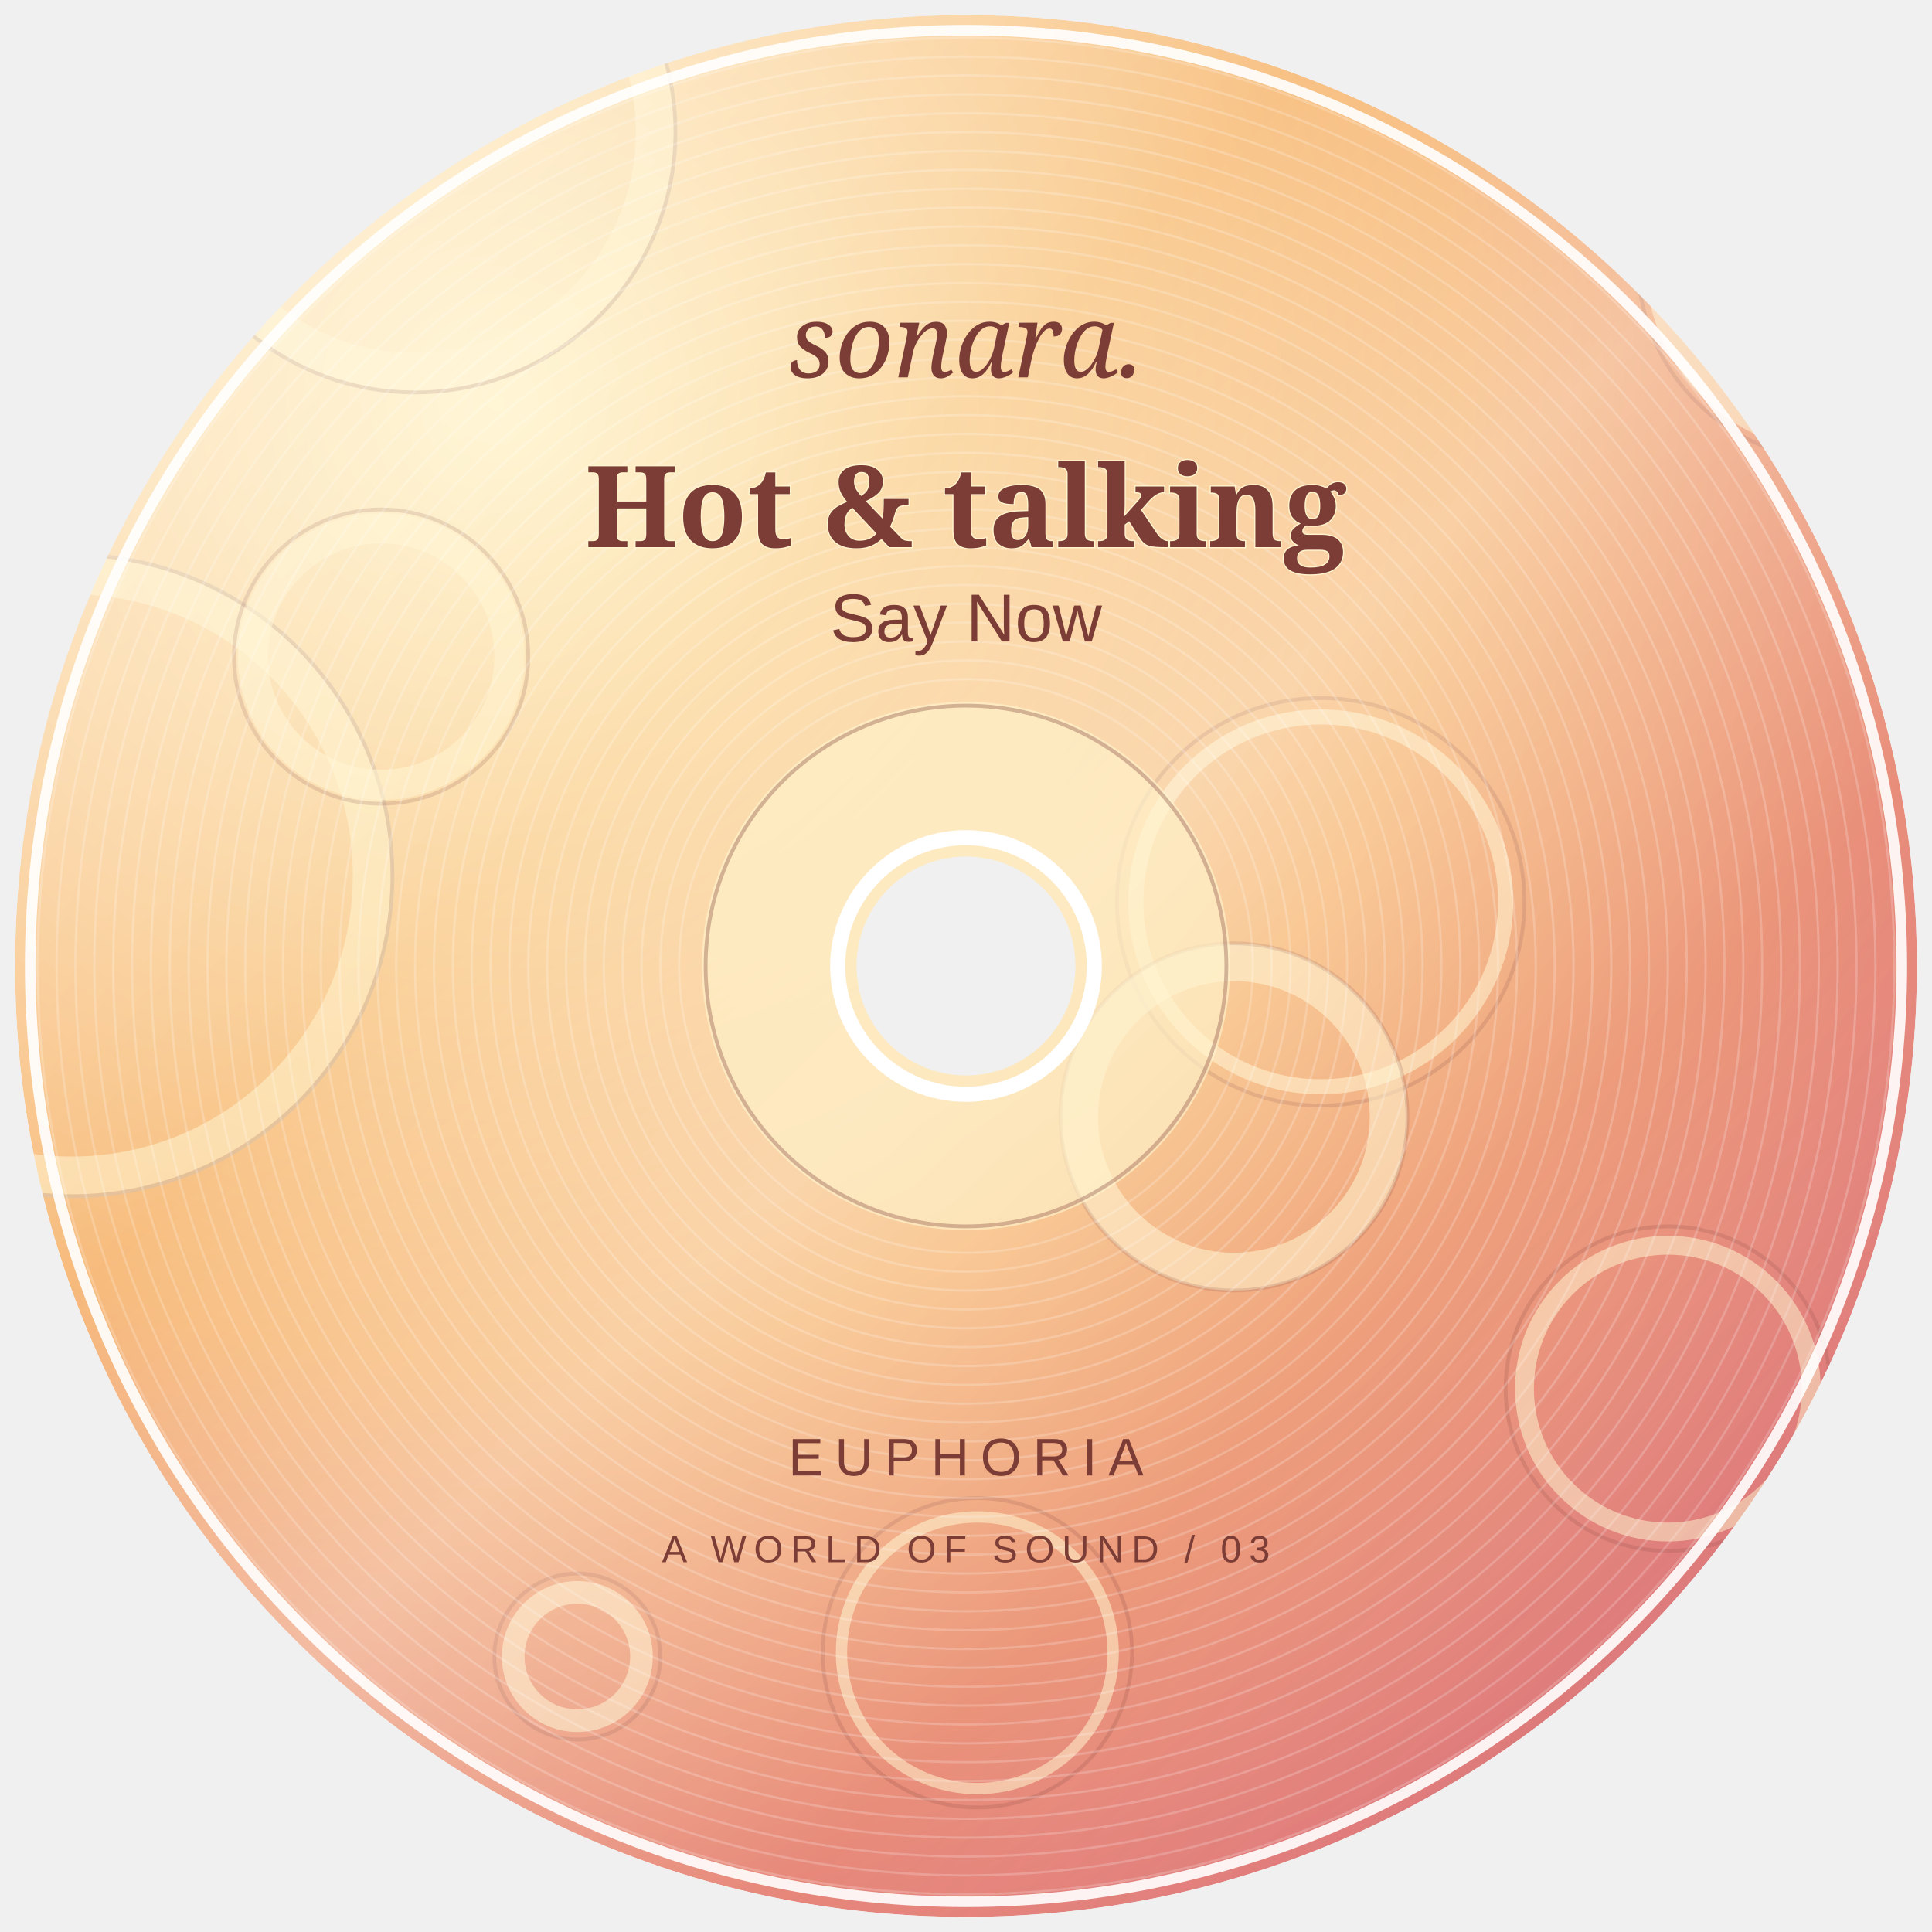
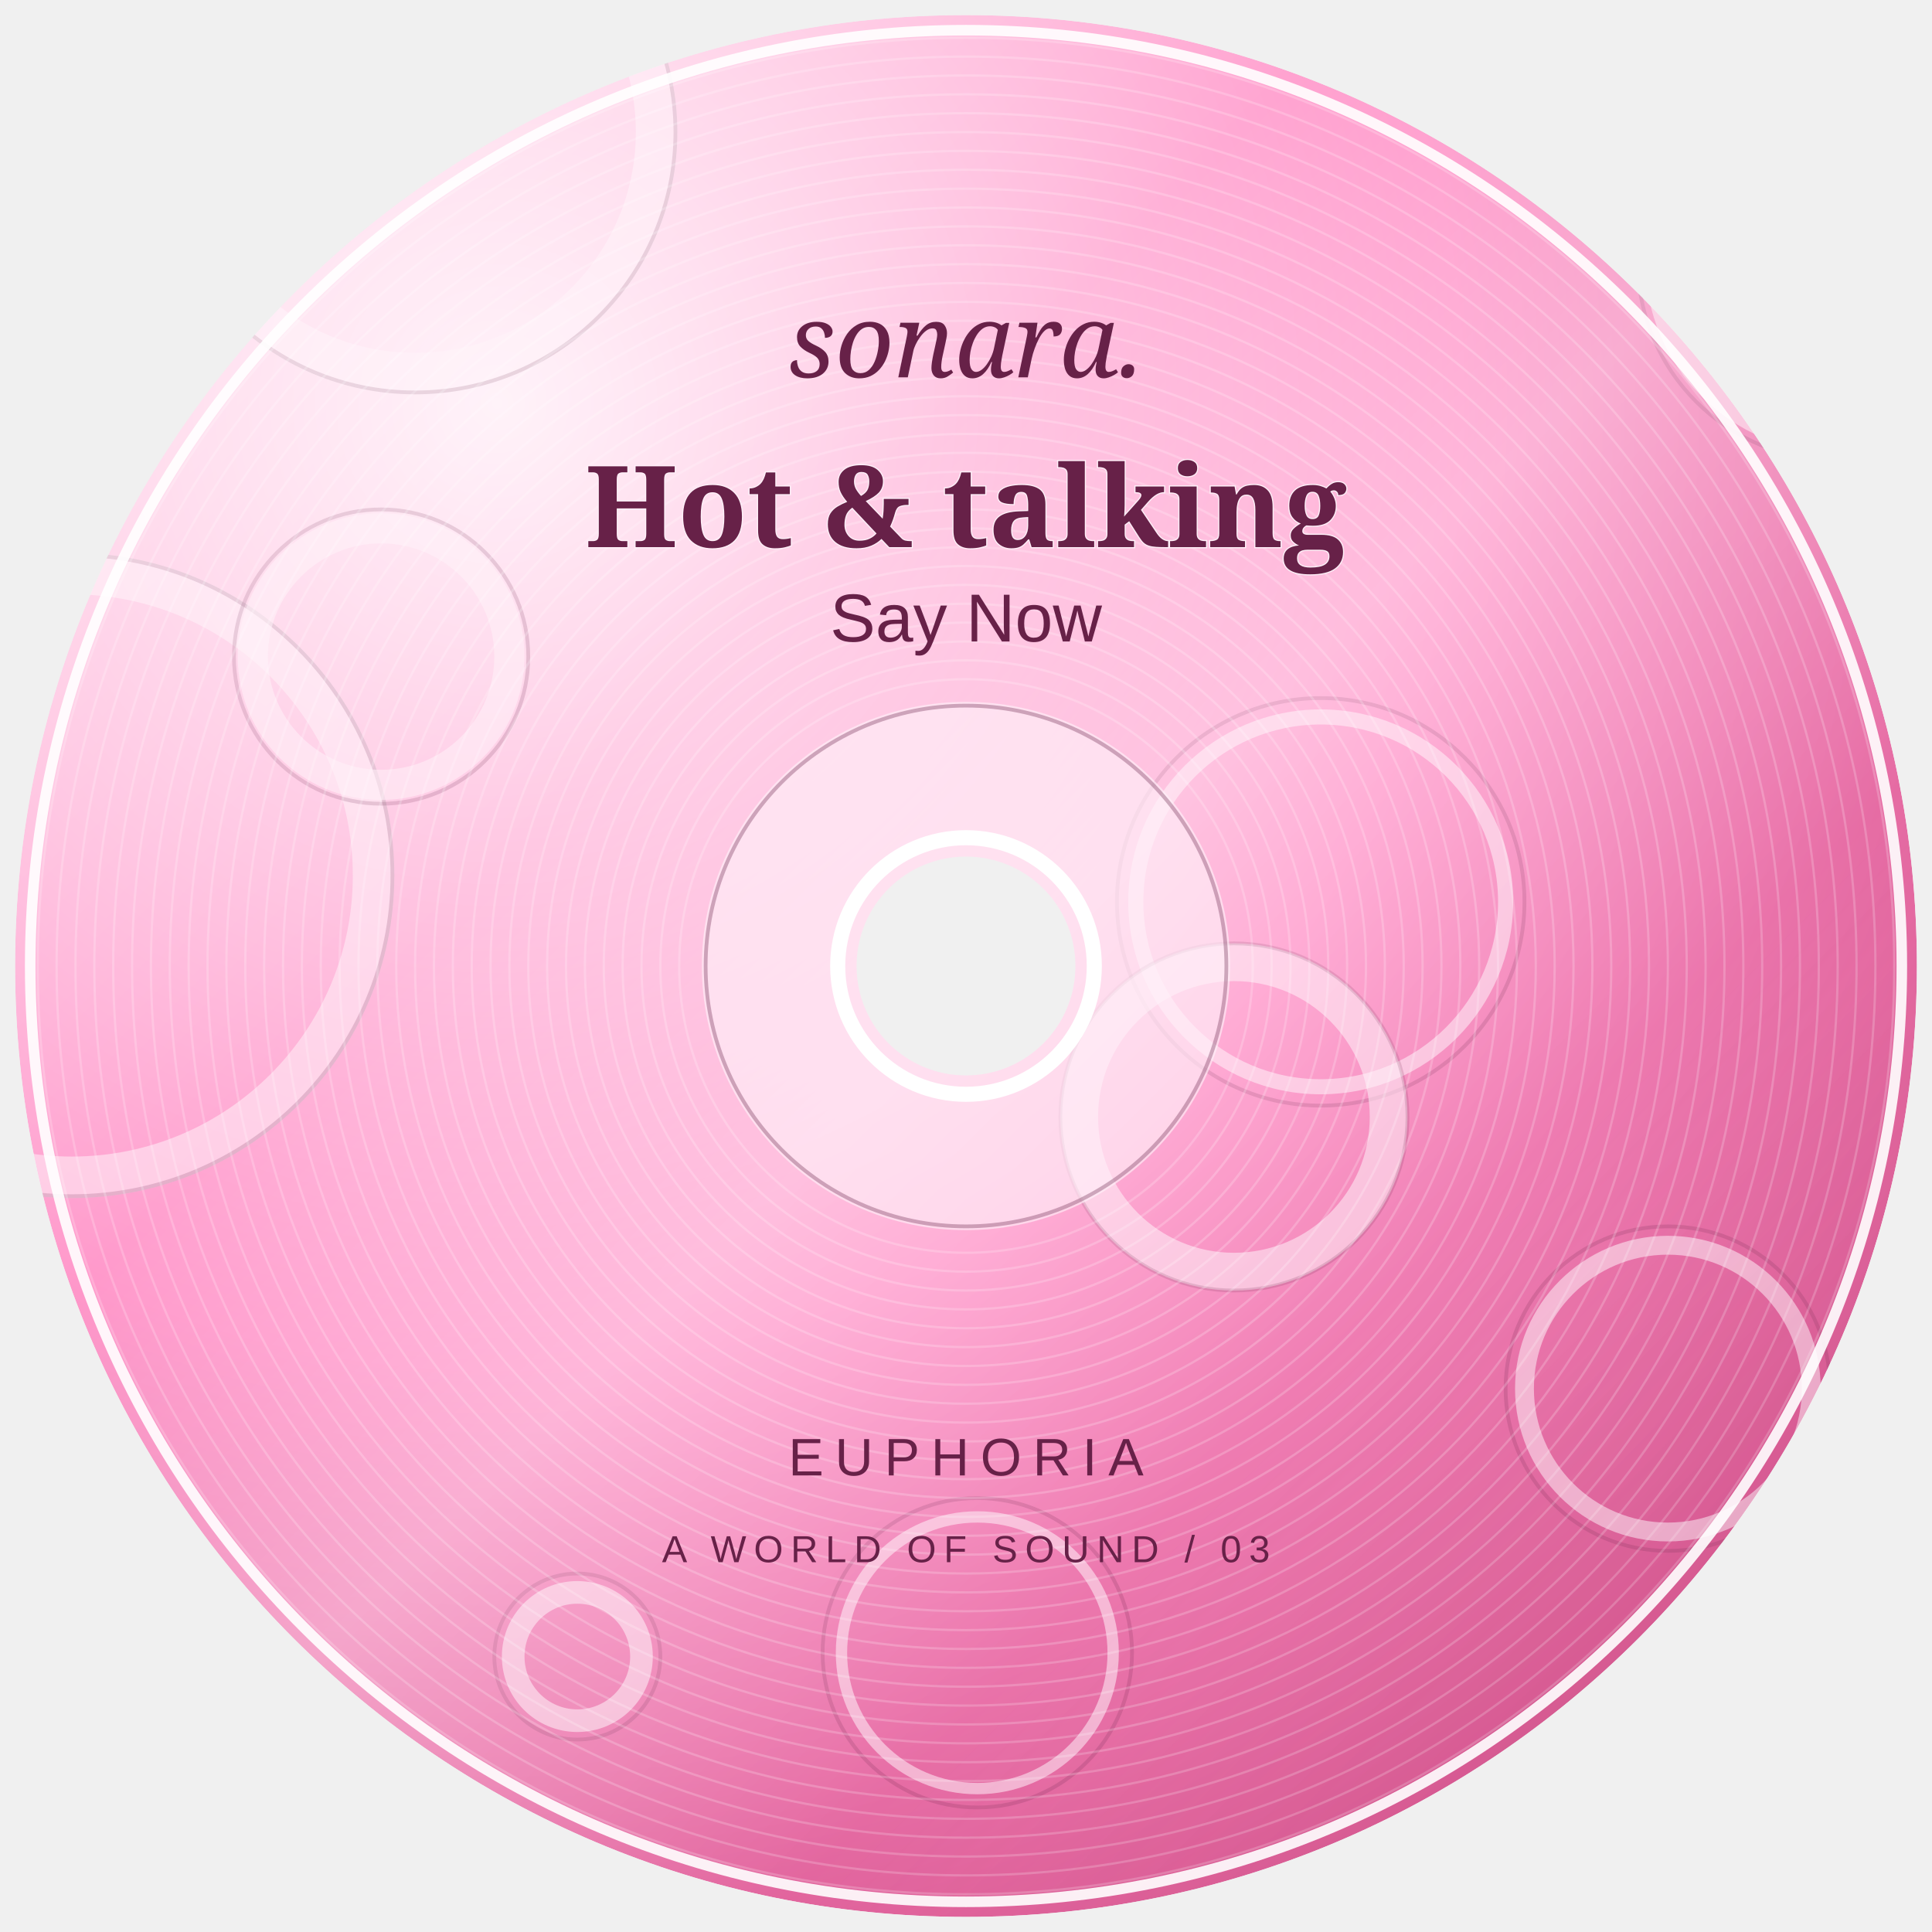
<svg xmlns="http://www.w3.org/2000/svg" width="512" height="512" viewBox="0 0 512 512">
  <defs>
    <radialGradient id="base" cx="25%" cy="20%" r="90%">
-       <stop stop-color="#fff4cd" />
-       <stop offset=".57" stop-color="#f7bb7c" />
-       <stop offset="1" stop-color="#e17779" />
+       <stop stop-color="#fff0f8" />
+       <stop offset=".57" stop-color="#ff99cb" />
+       <stop offset="1" stop-color="#d95590" />
    </radialGradient>
    <linearGradient id="shine" x1="0" y1="0" x2="1" y2="1">
      <stop stop-color="white" stop-opacity=".5" />
      <stop offset=".35" stop-color="white" stop-opacity="0" />
      <stop offset=".51" stop-color="white" stop-opacity=".30" />
      <stop offset=".7" stop-color="white" stop-opacity="0" />
-       <stop offset="1" stop-color="#7c3d36" stop-opacity=".16" />
+       <stop offset="1" stop-color="#672148" stop-opacity=".16" />
    </linearGradient>
    <mask id="cut">
      <circle cx="256" cy="256" r="252" fill="white" />
      <circle cx="256" cy="256" r="29" fill="black" />
    </mask>
    <filter id="mist">
      <feGaussianBlur stdDeviation="23" />
    </filter>
  </defs>
  <g mask="url(#cut)">
    <circle cx="256" cy="256" r="252" fill="url(#base)" />
-     <circle cx="19" cy="232" r="80" fill="none" stroke="#fff4cd" stroke-width="11" opacity=".55" />
-     <circle cx="19" cy="232" r="85" fill="none" stroke="#7c3d36" opacity=".18" />
-     <circle cx="442" cy="368" r="38" fill="none" stroke="#fff4cd" stroke-width="5" opacity=".55" />
-     <circle cx="442" cy="368" r="43" fill="none" stroke="#7c3d36" opacity=".18" />
-     <circle cx="487" cy="69" r="48" fill="none" stroke="#fff4cd" stroke-width="6" opacity=".55" />
-     <circle cx="487" cy="69" r="53" fill="none" stroke="#7c3d36" opacity=".18" />
-     <circle cx="350" cy="239" r="49" fill="none" stroke="#fff4cd" stroke-width="4" opacity=".55" />
-     <circle cx="350" cy="239" r="54" fill="none" stroke="#7c3d36" opacity=".18" />
-     <circle cx="327" cy="296" r="41" fill="none" stroke="#fff4cd" stroke-width="10" opacity=".55" />
-     <circle cx="327" cy="296" r="46" fill="none" stroke="#7c3d36" opacity=".18" />
-     <circle cx="110" cy="35" r="64" fill="none" stroke="#fff4cd" stroke-width="11" opacity=".55" />
-     <circle cx="110" cy="35" r="69" fill="none" stroke="#7c3d36" opacity=".18" />
-     <circle cx="101" cy="174" r="34" fill="none" stroke="#fff4cd" stroke-width="8" opacity=".55" />
-     <circle cx="101" cy="174" r="39" fill="none" stroke="#7c3d36" opacity=".18" />
-     <circle cx="153" cy="439" r="17" fill="none" stroke="#fff4cd" stroke-width="6" opacity=".55" />
-     <circle cx="153" cy="439" r="22" fill="none" stroke="#7c3d36" opacity=".18" />
-     <circle cx="259" cy="438" r="36" fill="none" stroke="#fff4cd" stroke-width="3" opacity=".55" />
-     <circle cx="259" cy="438" r="41" fill="none" stroke="#7c3d36" opacity=".18" />
+     <circle cx="19" cy="232" r="80" fill="none" stroke="#fff0f8" stroke-width="11" opacity=".55" />
+     <circle cx="19" cy="232" r="85" fill="none" stroke="#672148" opacity=".18" />
+     <circle cx="442" cy="368" r="38" fill="none" stroke="#fff0f8" stroke-width="5" opacity=".55" />
+     <circle cx="442" cy="368" r="43" fill="none" stroke="#672148" opacity=".18" />
+     <circle cx="487" cy="69" r="48" fill="none" stroke="#fff0f8" stroke-width="6" opacity=".55" />
+     <circle cx="487" cy="69" r="53" fill="none" stroke="#672148" opacity=".18" />
+     <circle cx="350" cy="239" r="49" fill="none" stroke="#fff0f8" stroke-width="4" opacity=".55" />
+     <circle cx="350" cy="239" r="54" fill="none" stroke="#672148" opacity=".18" />
+     <circle cx="327" cy="296" r="41" fill="none" stroke="#fff0f8" stroke-width="10" opacity=".55" />
+     <circle cx="327" cy="296" r="46" fill="none" stroke="#672148" opacity=".18" />
+     <circle cx="110" cy="35" r="64" fill="none" stroke="#fff0f8" stroke-width="11" opacity=".55" />
+     <circle cx="110" cy="35" r="69" fill="none" stroke="#672148" opacity=".18" />
+     <circle cx="101" cy="174" r="34" fill="none" stroke="#fff0f8" stroke-width="8" opacity=".55" />
+     <circle cx="101" cy="174" r="39" fill="none" stroke="#672148" opacity=".18" />
+     <circle cx="153" cy="439" r="17" fill="none" stroke="#fff0f8" stroke-width="6" opacity=".55" />
+     <circle cx="153" cy="439" r="22" fill="none" stroke="#672148" opacity=".18" />
+     <circle cx="259" cy="438" r="36" fill="none" stroke="#fff0f8" stroke-width="3" opacity=".55" />
+     <circle cx="259" cy="438" r="41" fill="none" stroke="#672148" opacity=".18" />
    <circle cx="256" cy="256" r="76" fill="none" stroke="white" stroke-width=".6" opacity=".2" />
    <circle cx="256" cy="256" r="81" fill="none" stroke="white" stroke-width=".6" opacity=".2" />
    <circle cx="256" cy="256" r="86" fill="none" stroke="white" stroke-width=".6" opacity=".2" />
    <circle cx="256" cy="256" r="91" fill="none" stroke="white" stroke-width=".6" opacity=".2" />
    <circle cx="256" cy="256" r="96" fill="none" stroke="white" stroke-width=".6" opacity=".2" />
    <circle cx="256" cy="256" r="101" fill="none" stroke="white" stroke-width=".6" opacity=".2" />
    <circle cx="256" cy="256" r="106" fill="none" stroke="white" stroke-width=".6" opacity=".2" />
    <circle cx="256" cy="256" r="111" fill="none" stroke="white" stroke-width=".6" opacity=".2" />
    <circle cx="256" cy="256" r="116" fill="none" stroke="white" stroke-width=".6" opacity=".2" />
    <circle cx="256" cy="256" r="121" fill="none" stroke="white" stroke-width=".6" opacity=".2" />
    <circle cx="256" cy="256" r="126" fill="none" stroke="white" stroke-width=".6" opacity=".2" />
    <circle cx="256" cy="256" r="131" fill="none" stroke="white" stroke-width=".6" opacity=".2" />
    <circle cx="256" cy="256" r="136" fill="none" stroke="white" stroke-width=".6" opacity=".2" />
    <circle cx="256" cy="256" r="141" fill="none" stroke="white" stroke-width=".6" opacity=".2" />
    <circle cx="256" cy="256" r="146" fill="none" stroke="white" stroke-width=".6" opacity=".2" />
    <circle cx="256" cy="256" r="151" fill="none" stroke="white" stroke-width=".6" opacity=".2" />
    <circle cx="256" cy="256" r="156" fill="none" stroke="white" stroke-width=".6" opacity=".2" />
    <circle cx="256" cy="256" r="161" fill="none" stroke="white" stroke-width=".6" opacity=".2" />
    <circle cx="256" cy="256" r="166" fill="none" stroke="white" stroke-width=".6" opacity=".2" />
    <circle cx="256" cy="256" r="171" fill="none" stroke="white" stroke-width=".6" opacity=".2" />
    <circle cx="256" cy="256" r="176" fill="none" stroke="white" stroke-width=".6" opacity=".2" />
    <circle cx="256" cy="256" r="181" fill="none" stroke="white" stroke-width=".6" opacity=".2" />
    <circle cx="256" cy="256" r="186" fill="none" stroke="white" stroke-width=".6" opacity=".2" />
    <circle cx="256" cy="256" r="191" fill="none" stroke="white" stroke-width=".6" opacity=".2" />
    <circle cx="256" cy="256" r="196" fill="none" stroke="white" stroke-width=".6" opacity=".2" />
    <circle cx="256" cy="256" r="201" fill="none" stroke="white" stroke-width=".6" opacity=".2" />
    <circle cx="256" cy="256" r="206" fill="none" stroke="white" stroke-width=".6" opacity=".2" />
    <circle cx="256" cy="256" r="211" fill="none" stroke="white" stroke-width=".6" opacity=".2" />
    <circle cx="256" cy="256" r="216" fill="none" stroke="white" stroke-width=".6" opacity=".2" />
    <circle cx="256" cy="256" r="221" fill="none" stroke="white" stroke-width=".6" opacity=".2" />
    <circle cx="256" cy="256" r="226" fill="none" stroke="white" stroke-width=".6" opacity=".2" />
    <circle cx="256" cy="256" r="231" fill="none" stroke="white" stroke-width=".6" opacity=".2" />
    <circle cx="256" cy="256" r="236" fill="none" stroke="white" stroke-width=".6" opacity=".2" />
    <circle cx="256" cy="256" r="241" fill="none" stroke="white" stroke-width=".6" opacity=".2" />
    <circle cx="256" cy="256" r="246" fill="none" stroke="white" stroke-width=".6" opacity=".2" />
    <circle cx="256" cy="256" r="252" fill="url(#shine)" />
    <circle cx="256" cy="256" r="248" fill="none" stroke="white" stroke-width="2.8" opacity=".9" />
-     <circle cx="256" cy="256" r="70" fill="#fff4cd" opacity=".63" />
-     <circle cx="256" cy="256" r="69" fill="none" stroke="#7c3d36" opacity=".33" />
+     <circle cx="256" cy="256" r="70" fill="#fff0f8" opacity=".63" />
+     <circle cx="256" cy="256" r="69" fill="none" stroke="#672148" opacity=".33" />
    <circle cx="256" cy="256" r="34" fill="none" stroke="white" stroke-width="4" />
-     <text x="256" y="100" text-anchor="middle" font-family="Georgia,serif" font-style="italic" font-size="27" fill="#7c3d36">sonara.</text>
-     <text x="256" y="145" text-anchor="middle" font-family="Georgia,serif" font-size="30" font-weight="bold" fill="#7c3d36" stroke="#fff4cd" stroke-width=".6" paint-order="stroke">Hot &amp; talking</text>
-     <text x="256" y="170" text-anchor="middle" font-family="Arial,sans-serif" font-size="18" fill="#7c3d36">Say Now</text>
-     <text x="256" y="391" text-anchor="middle" font-family="Arial,sans-serif" font-size="14" letter-spacing="3" fill="#7c3d36">EUPHORIA</text>
-     <text x="256" y="414" text-anchor="middle" font-family="Arial,sans-serif" font-size="10" letter-spacing="2" fill="#7c3d36">A WORLD OF SOUND / 03</text>
+     <text x="256" y="100" text-anchor="middle" font-family="Georgia,serif" font-style="italic" font-size="27" fill="#672148">sonara.</text>
+     <text x="256" y="145" text-anchor="middle" font-family="Georgia,serif" font-size="30" font-weight="bold" fill="#672148" stroke="#fff0f8" stroke-width=".6" paint-order="stroke">Hot &amp; talking</text>
+     <text x="256" y="170" text-anchor="middle" font-family="Arial,sans-serif" font-size="18" fill="#672148">Say Now</text>
+     <text x="256" y="391" text-anchor="middle" font-family="Arial,sans-serif" font-size="14" letter-spacing="3" fill="#672148">EUPHORIA</text>
+     <text x="256" y="414" text-anchor="middle" font-family="Arial,sans-serif" font-size="10" letter-spacing="2" fill="#672148">A WORLD OF SOUND / 03</text>
  </g>
</svg>
